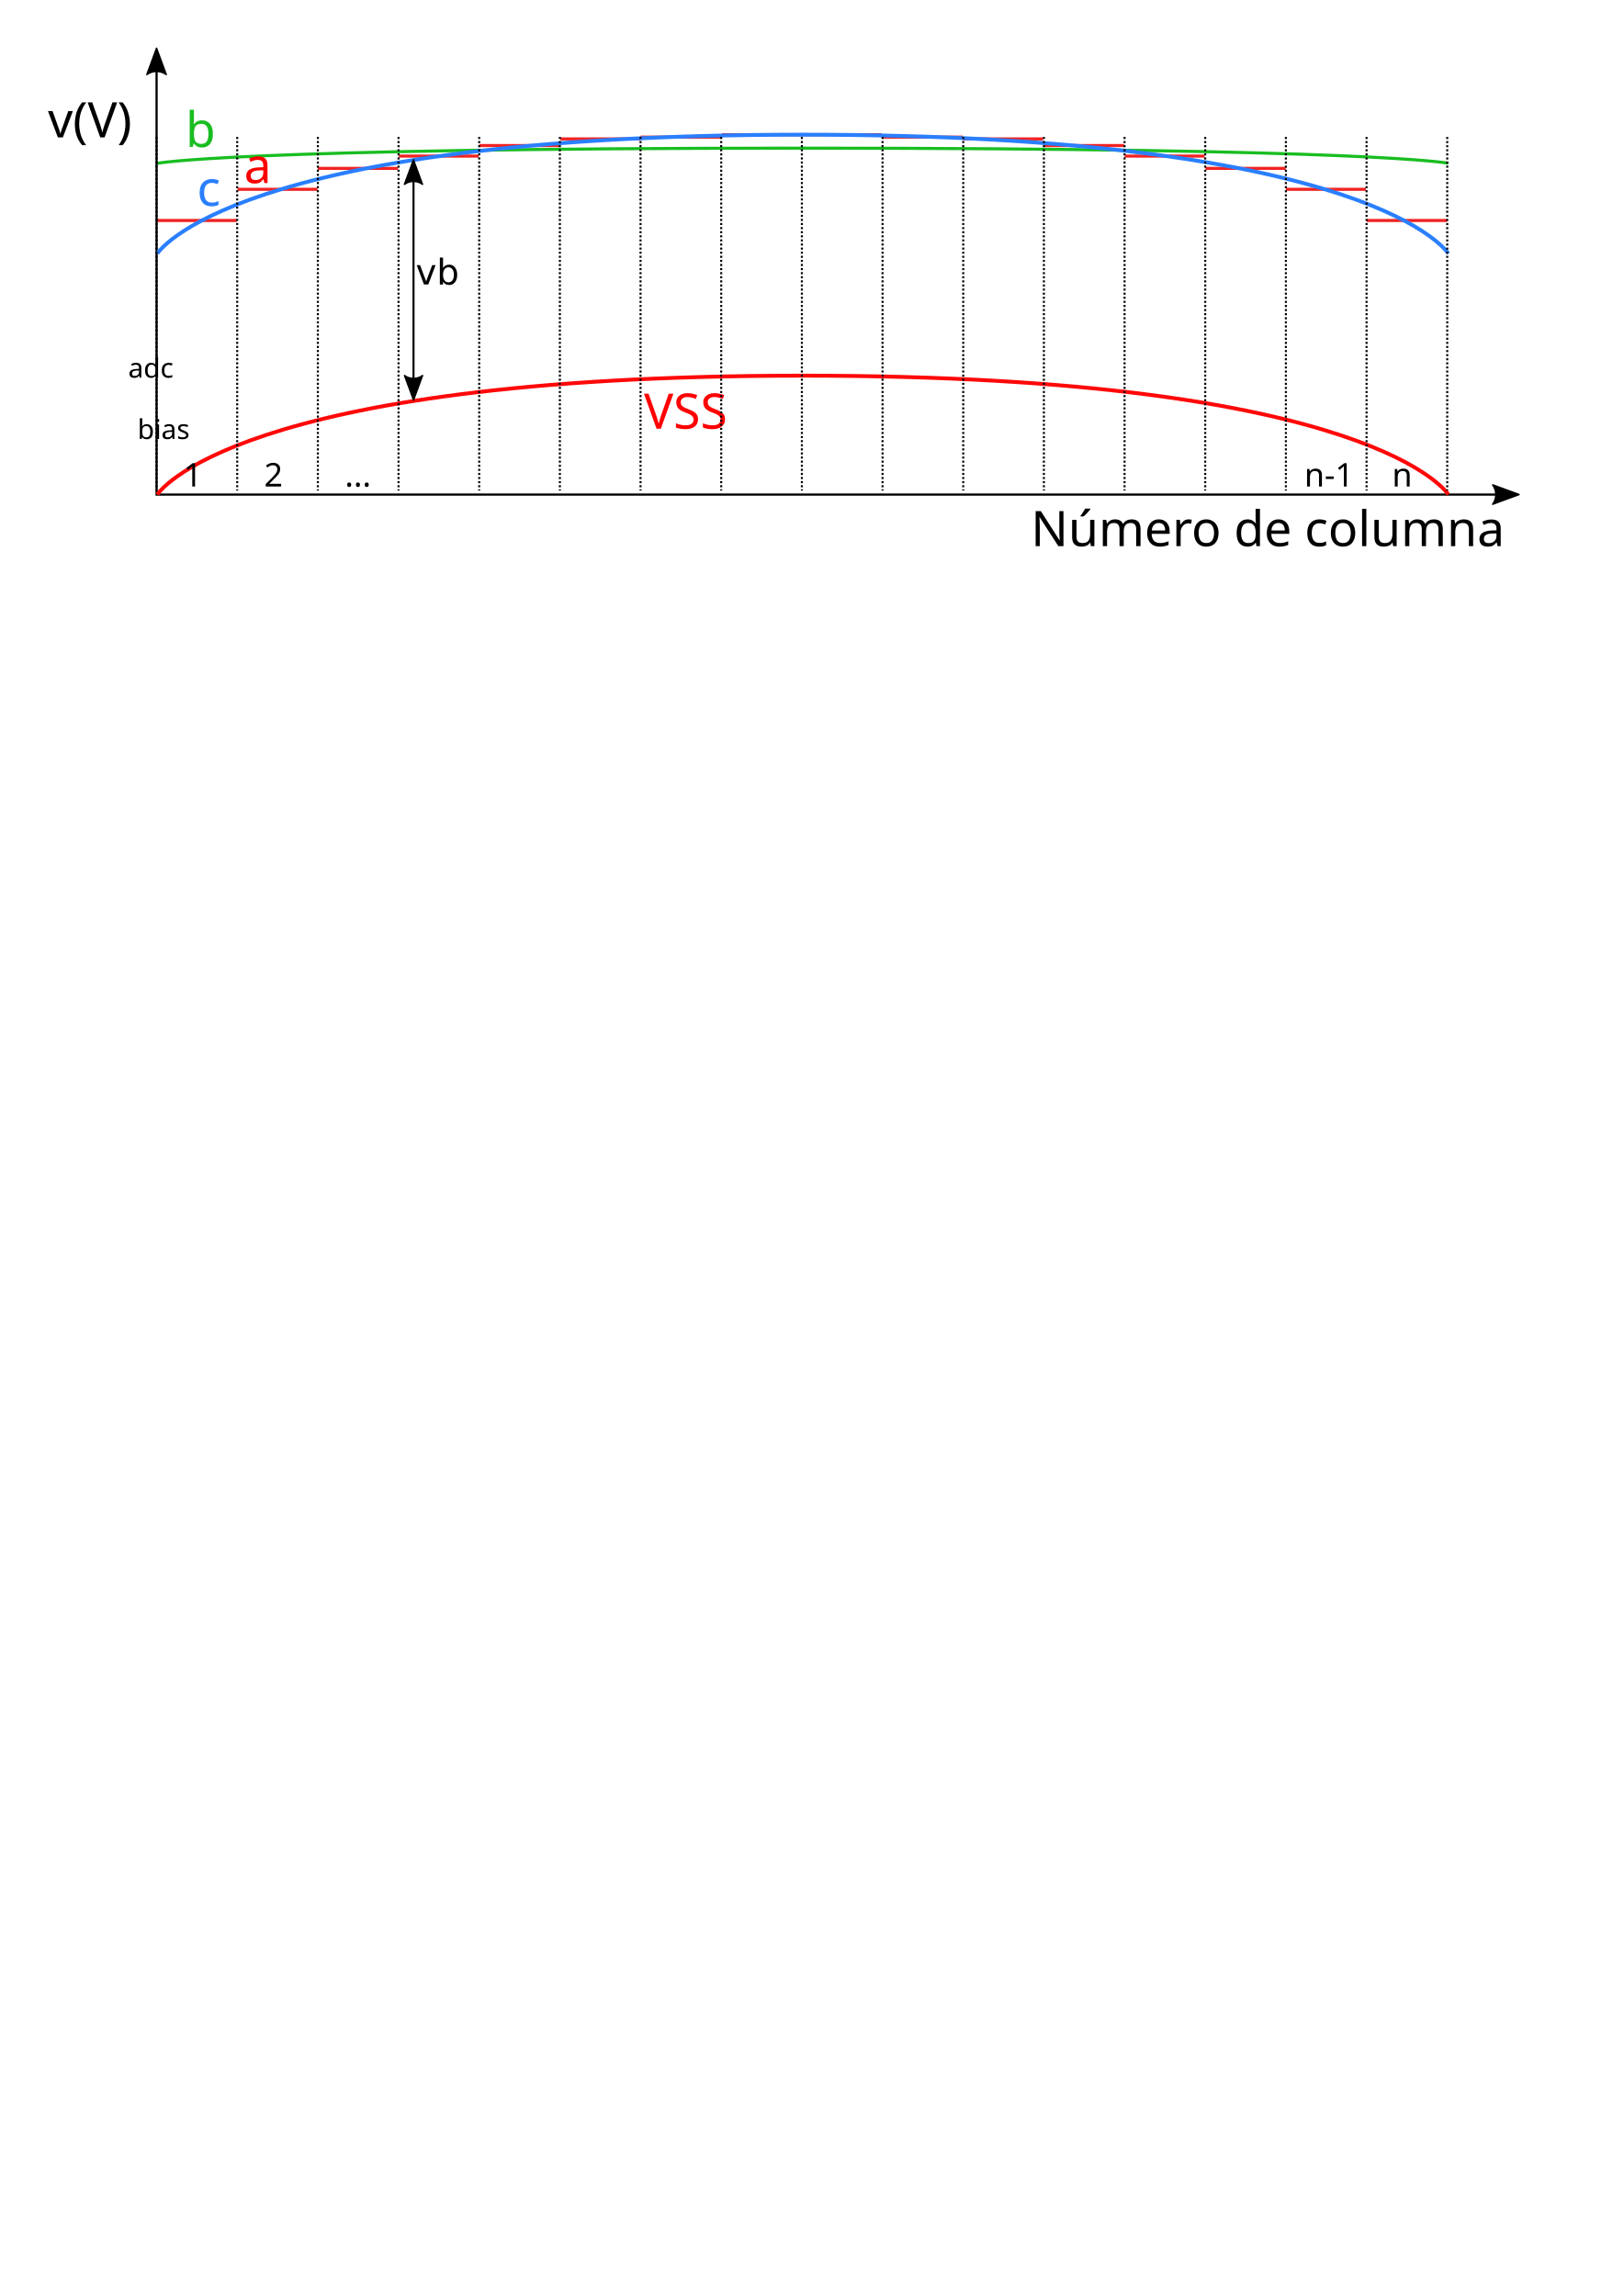
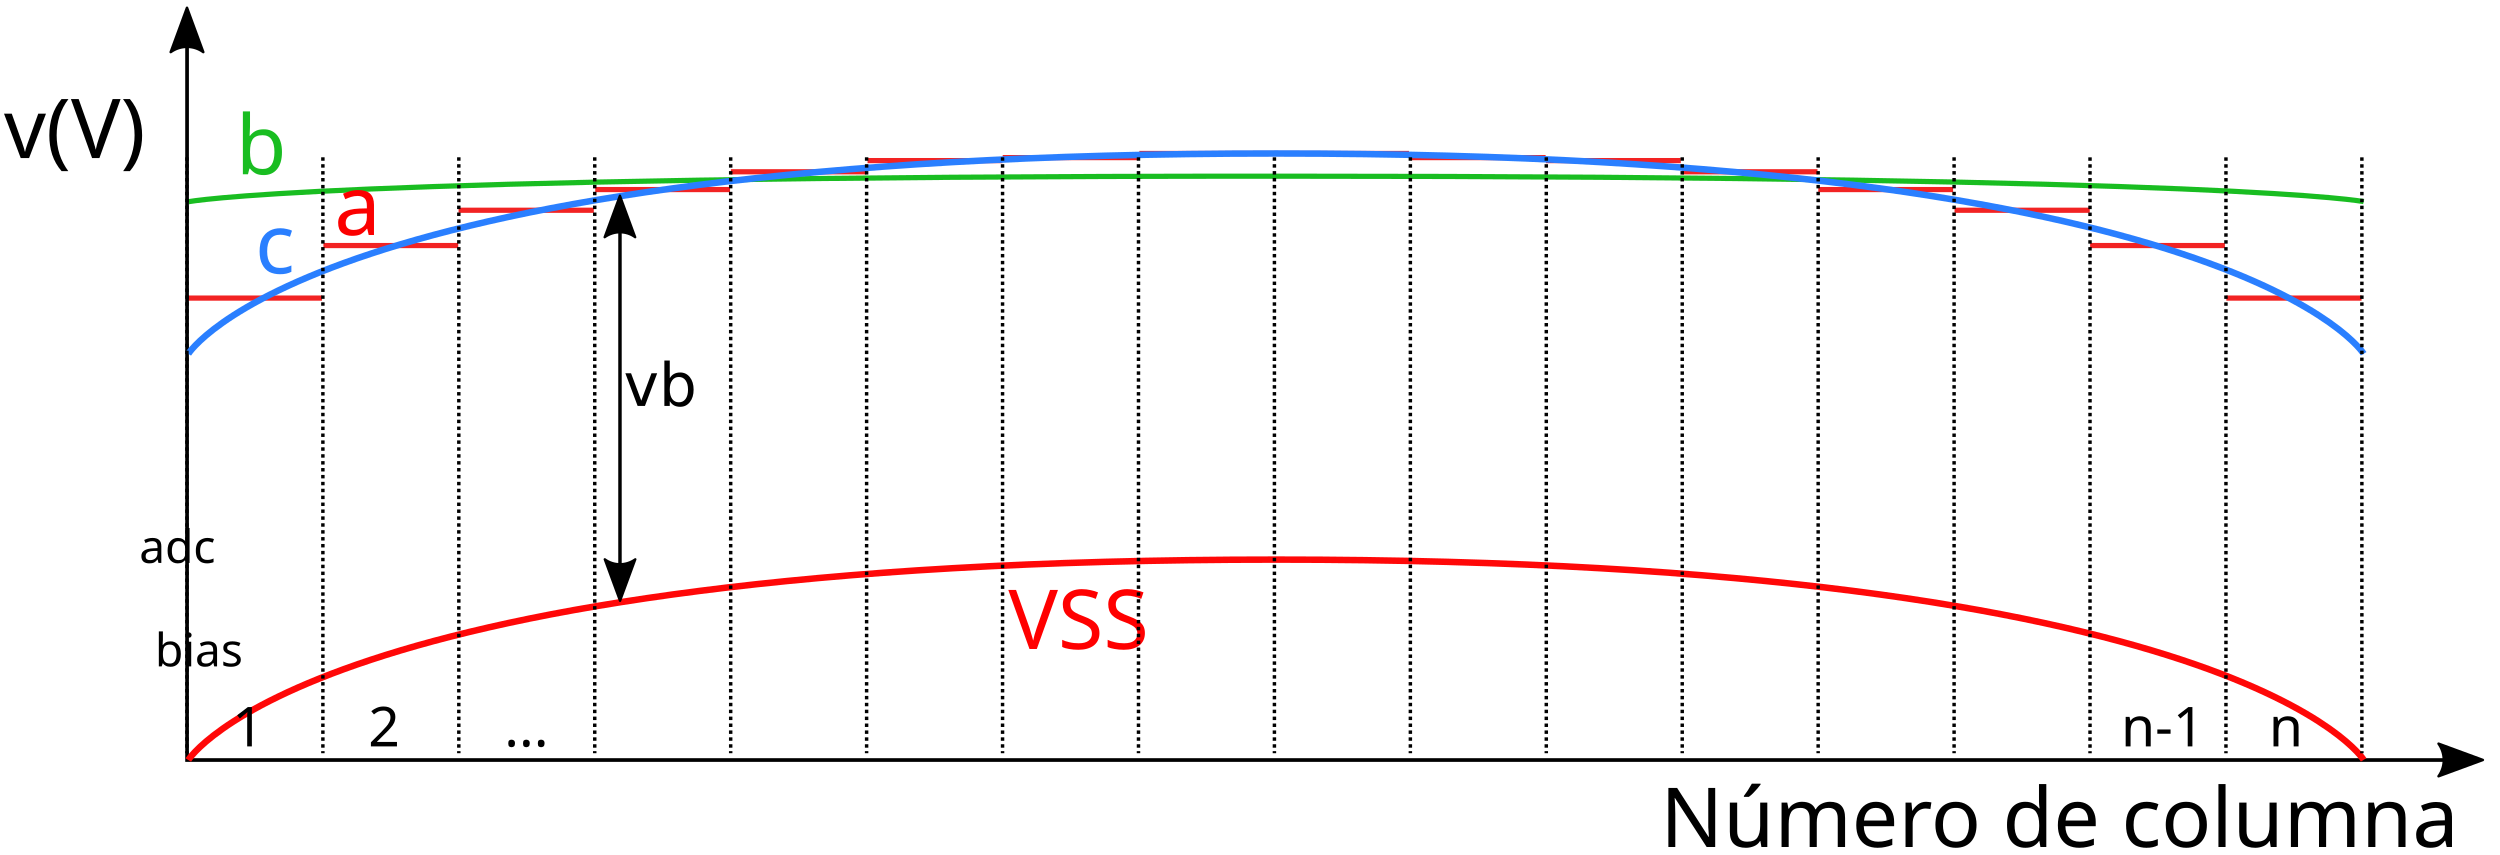
- <svg xmlns="http://www.w3.org/2000/svg" width="210mm" height="297mm" viewBox="0 0 210 297" version="1.1" id="svg8">
+ <svg xmlns="http://www.w3.org/2000/svg" width="191.882mm" height="65.595mm" viewBox="0 0 191.882 65.595" version="1.1" id="svg8">
  <defs id="defs2">
-     <marker style="overflow:visible" id="marker3867" refX="0.0" refY="0.0" orient="auto">
-       <path transform="scale(1.1) translate(1,0)" d="M 8.719,4.034 L -2.207,0.016 L 8.719,-4.002 C 6.973,-1.63 6.983,1.616 8.719,4.034 z " style="fill-rule:evenodd;stroke-width:0.625;stroke-linejoin:round;stroke:#000000;stroke-opacity:1;fill:#000000;fill-opacity:1" id="path3865" />
+     <marker style="overflow:visible" id="marker3867" refX="0" refY="0" orient="auto">
+       <path transform="matrix(1.1,0,0,1.1,1.1,0)" d="M 8.719,4.034 -2.207,0.016 8.719,-4.002 c -1.745,2.372 -1.735,5.617 -6e-7,8.035 z" style="fill:#000000;fill-opacity:1;fill-rule:evenodd;stroke:#000000;stroke-width:0.625;stroke-linejoin:round;stroke-opacity:1" id="path3865" />
    </marker>
-     <marker style="overflow:visible;" id="marker3827" refX="0.0" refY="0.0" orient="auto">
-       <path transform="scale(1.1) rotate(180) translate(1,0)" d="M 8.719,4.034 L -2.207,0.016 L 8.719,-4.002 C 6.973,-1.63 6.983,1.616 8.719,4.034 z " style="fill-rule:evenodd;stroke-width:0.625;stroke-linejoin:round;stroke:#000000;stroke-opacity:1;fill:#000000;fill-opacity:1" id="path3825" />
+     <marker style="overflow:visible" id="marker3827" refX="0" refY="0" orient="auto">
+       <path transform="matrix(-1.1,0,0,-1.1,-1.1,0)" d="M 8.719,4.034 -2.207,0.016 8.719,-4.002 c -1.745,2.372 -1.735,5.617 -6e-7,8.035 z" style="fill:#000000;fill-opacity:1;fill-rule:evenodd;stroke:#000000;stroke-width:0.625;stroke-linejoin:round;stroke-opacity:1" id="path3825" />
    </marker>
-     <marker orient="auto" refY="0.0" refX="0.0" id="Arrow2Lend" style="overflow:visible;">
-       <path id="path838" style="fill-rule:evenodd;stroke-width:0.625;stroke-linejoin:round;stroke:#000000;stroke-opacity:1;fill:#000000;fill-opacity:1" d="M 8.719,4.034 L -2.207,0.016 L 8.719,-4.002 C 6.973,-1.63 6.983,1.616 8.719,4.034 z " transform="scale(1.1) rotate(180) translate(1,0)" />
+     <marker orient="auto" refY="0" refX="0" id="Arrow2Lend" style="overflow:visible">
+       <path id="path838" style="fill:#000000;fill-opacity:1;fill-rule:evenodd;stroke:#000000;stroke-width:0.625;stroke-linejoin:round;stroke-opacity:1" d="M 8.719,4.034 -2.207,0.016 8.719,-4.002 c -1.745,2.372 -1.735,5.617 -6e-7,8.035 z" transform="matrix(-1.1,0,0,-1.1,-1.1,0)" />
    </marker>
-     <marker orient="auto" refY="0.0" refX="0.0" id="Arrow2Lstart" style="overflow:visible">
-       <path id="path835" style="fill-rule:evenodd;stroke-width:0.625;stroke-linejoin:round;stroke:#000000;stroke-opacity:1;fill:#000000;fill-opacity:1" d="M 8.719,4.034 L -2.207,0.016 L 8.719,-4.002 C 6.973,-1.63 6.983,1.616 8.719,4.034 z " transform="scale(1.1) translate(1,0)" />
+     <marker orient="auto" refY="0" refX="0" id="Arrow2Lstart" style="overflow:visible">
+       <path id="path835" style="fill:#000000;fill-opacity:1;fill-rule:evenodd;stroke:#000000;stroke-width:0.625;stroke-linejoin:round;stroke-opacity:1" d="M 8.719,4.034 -2.207,0.016 8.719,-4.002 c -1.745,2.372 -1.735,5.617 -6e-7,8.035 z" transform="matrix(1.1,0,0,1.1,1.1,0)" />
    </marker>
  </defs>
-   <g id="layer1">
+   <g id="layer1" transform="translate(-5.894947,-5.642346)">
    <g transform="translate(-4.810852,-54.67294)" id="g3646-1">
      <g id="g3675" transform="translate(0,21.69583)">
        <path style="fill:none;stroke:#19bd21;stroke-width:0.4;stroke-linecap:butt;stroke-linejoin:miter;stroke-miterlimit:4;stroke-dasharray:none;stroke-opacity:1" d="m 25.156,54.106 c 0,0 9.528,-1.965 83.506,-1.965 73.978,0 83.462,1.953 83.462,1.953" id="path2085-6-2" />
        <text xml:space="preserve" style="font-style:normal;font-variant:normal;font-weight:normal;font-stretch:normal;font-size:6.35px;line-height:1.25;font-family:sans-serif;-inkscape-font-specification:'sans-serif, Normal';font-variant-ligatures:normal;font-variant-caps:normal;font-variant-numeric:normal;font-feature-settings:normal;text-align:start;letter-spacing:0px;word-spacing:0px;writing-mode:lr-tb;text-anchor:start;fill:#19bd21;fill-opacity:1;stroke:none;stroke-width:0.265" x="28.8" y="51.996" id="text2505-7-9">
          <tspan id="tspan2503-5-3" x="28.8" y="51.996" style="fill:#19bd21;fill-opacity:1;stroke-width:0.265">b</tspan>
        </text>
      </g>
    </g>
    <g id="g3815" style="stroke:#f22323;stroke-opacity:1" transform="translate(-4.810852,-32.07234)">
      <path id="path2536-8" d="M 35.53,56.561 H 45.875" style="fill:none;stroke:#f22323;stroke-width:0.4;stroke-linecap:butt;stroke-linejoin:miter;stroke-miterlimit:4;stroke-dasharray:none;stroke-opacity:1" />
      <path style="fill:none;stroke:#f22323;stroke-width:0.4;stroke-linecap:butt;stroke-linejoin:miter;stroke-miterlimit:4;stroke-dasharray:none;stroke-opacity:1" d="M 25.04,60.594 H 35.419" id="path2536" />
      <path style="fill:none;stroke:#f22323;stroke-width:0.4;stroke-linecap:butt;stroke-linejoin:miter;stroke-miterlimit:4;stroke-dasharray:none;stroke-opacity:1" d="M 45.903,53.852 H 56.282" id="path2536-9" />
      <path id="path2536-8-0" d="M 56.393,52.264 H 66.739" style="fill:none;stroke:#f22323;stroke-width:0.4;stroke-linecap:butt;stroke-linejoin:miter;stroke-miterlimit:4;stroke-dasharray:none;stroke-opacity:1" />
      <path id="path2536-8-8" d="M 77.293,50.041 H 87.638" style="fill:none;stroke:#f22323;stroke-width:0.4;stroke-linecap:butt;stroke-linejoin:miter;stroke-miterlimit:4;stroke-dasharray:none;stroke-opacity:1" />
      <path style="fill:none;stroke:#f22323;stroke-width:0.4;stroke-linecap:butt;stroke-linejoin:miter;stroke-miterlimit:4;stroke-dasharray:none;stroke-opacity:1" d="M 66.803,50.899 H 77.182" id="path2536-85" />
      <path style="fill:none;stroke:#f22323;stroke-width:0.4;stroke-linecap:butt;stroke-linejoin:miter;stroke-miterlimit:4;stroke-dasharray:none;stroke-opacity:1" d="M 87.666,49.811 H 98.045" id="path2536-9-0" />
      <path id="path2536-8-0-9" d="M 98.156,49.494 H 108.502" style="fill:none;stroke:#f22323;stroke-width:0.4;stroke-linecap:butt;stroke-linejoin:miter;stroke-miterlimit:4;stroke-dasharray:none;stroke-opacity:1" />
      <path id="path2536-8-5" d="M 181.474,56.561 H 171.129" style="fill:none;stroke:#f22323;stroke-width:0.4;stroke-linecap:butt;stroke-linejoin:miter;stroke-miterlimit:4;stroke-dasharray:none;stroke-opacity:1" />
      <path style="fill:none;stroke:#f22323;stroke-width:0.4;stroke-linecap:butt;stroke-linejoin:miter;stroke-miterlimit:4;stroke-dasharray:none;stroke-opacity:1" d="M 191.964,60.594 H 181.585" id="path2536-6" />
      <path style="fill:none;stroke:#f22323;stroke-width:0.4;stroke-linecap:butt;stroke-linejoin:miter;stroke-miterlimit:4;stroke-dasharray:none;stroke-opacity:1" d="M 171.101,53.852 H 160.722" id="path2536-9-1" />
      <path id="path2536-8-0-1" d="M 160.611,52.264 H 150.265" style="fill:none;stroke:#f22323;stroke-width:0.4;stroke-linecap:butt;stroke-linejoin:miter;stroke-miterlimit:4;stroke-dasharray:none;stroke-opacity:1" />
      <path id="path2536-8-8-5" d="M 139.711,50.041 H 129.365" style="fill:none;stroke:#f22323;stroke-width:0.4;stroke-linecap:butt;stroke-linejoin:miter;stroke-miterlimit:4;stroke-dasharray:none;stroke-opacity:1" />
      <path style="fill:none;stroke:#f22323;stroke-width:0.4;stroke-linecap:butt;stroke-linejoin:miter;stroke-miterlimit:4;stroke-dasharray:none;stroke-opacity:1" d="M 150.201,50.899 H 139.822" id="path2536-85-9" />
      <path style="fill:none;stroke:#f22323;stroke-width:0.4;stroke-linecap:butt;stroke-linejoin:miter;stroke-miterlimit:4;stroke-dasharray:none;stroke-opacity:1" d="M 129.337,49.811 H 118.958" id="path2536-9-0-8" />
      <path id="path2536-8-0-9-4" d="M 118.847,49.494 H 108.502" style="fill:none;stroke:#f22323;stroke-width:0.4;stroke-linecap:butt;stroke-linejoin:miter;stroke-miterlimit:4;stroke-dasharray:none;stroke-opacity:1" />
      <text id="text3795" y="55.751" x="36.362" style="font-style:normal;font-variant:normal;font-weight:normal;font-stretch:normal;font-size:6.35px;line-height:1.25;font-family:sans-serif;-inkscape-font-specification:'sans-serif, Normal';font-variant-ligatures:normal;font-variant-caps:normal;font-variant-numeric:normal;font-feature-settings:normal;text-align:start;letter-spacing:0px;word-spacing:0px;writing-mode:lr-tb;text-anchor:start;fill:#fb0000;fill-opacity:1;stroke:#f22323;stroke-width:0;stroke-miterlimit:4;stroke-dasharray:none;stroke-opacity:1" xml:space="preserve">
        <tspan style="fill:#fb0000;fill-opacity:1;stroke:#f22323;stroke-width:0;stroke-miterlimit:4;stroke-dasharray:none;stroke-opacity:1" y="55.751" x="36.362" id="tspan3793">a</tspan>
      </text>
    </g>
    <g id="g4200" transform="translate(-4.810852,-32.07234)">
      <path id="path815" d="M 25.063,38.688 V 96.049 H 200.895" style="fill:none;stroke:#000000;stroke-width:0.283;stroke-linecap:butt;stroke-linejoin:miter;stroke-miterlimit:4;stroke-dasharray:none;stroke-opacity:1;marker-start:url(#Arrow2Lstart);marker-end:url(#Arrow2Lend)" />
      <text id="text2485" y="49.848" x="11.017" style="font-style:normal;font-variant:normal;font-weight:normal;font-stretch:normal;font-size:6.35px;line-height:1.25;font-family:sans-serif;-inkscape-font-specification:'sans-serif, Normal';font-variant-ligatures:normal;font-variant-caps:normal;font-variant-numeric:normal;font-feature-settings:normal;text-align:start;letter-spacing:0px;word-spacing:0px;writing-mode:lr-tb;text-anchor:start;fill:#000000;fill-opacity:1;stroke:none;stroke-width:0.265" xml:space="preserve">
        <tspan style="stroke-width:0.265" y="49.848" x="11.017" id="tspan2483">v(V)</tspan>
      </text>
      <text id="text2501" y="102.72" x="138.15" style="font-style:normal;font-variant:normal;font-weight:normal;font-stretch:normal;font-size:6.35px;line-height:1.25;font-family:sans-serif;-inkscape-font-specification:'sans-serif, Normal';font-variant-ligatures:normal;font-variant-caps:normal;font-variant-numeric:normal;font-feature-settings:normal;text-align:start;letter-spacing:0px;word-spacing:0px;writing-mode:lr-tb;text-anchor:start;fill:#000000;fill-opacity:1;stroke:none;stroke-width:0.265" xml:space="preserve">
        <tspan style="stroke-width:0.265" y="102.72" x="138.15" id="tspan2499">Número de columna</tspan>
      </text>
    </g>
    <g id="g2510" transform="translate(0.09340999)">
      <path id="path2085" d="m 20.252,63.976 c 0,0 9.528,-15.383 83.506,-15.383 73.978,0 83.462,15.371 83.462,15.371" style="fill:none;stroke:#ff0808;stroke-width:0.5;stroke-linecap:butt;stroke-linejoin:miter;stroke-miterlimit:4;stroke-dasharray:none;stroke-opacity:1" />
      <text id="text2505" y="55.451" x="83.193" style="font-style:normal;font-variant:normal;font-weight:normal;font-stretch:normal;font-size:6.35px;line-height:1.25;font-family:sans-serif;-inkscape-font-specification:'sans-serif, Normal';font-variant-ligatures:normal;font-variant-caps:normal;font-variant-numeric:normal;font-feature-settings:normal;text-align:start;letter-spacing:0px;word-spacing:0px;writing-mode:lr-tb;text-anchor:start;fill:#ff0000;fill-opacity:1;stroke:none;stroke-width:0.265" xml:space="preserve">
        <tspan style="fill:#ff0000;stroke-width:0.265" y="55.451" x="83.193" id="tspan2503">VSS</tspan>
      </text>
    </g>
    <g id="g3646" transform="translate(-4.810852,31.42766)">
      <g id="g3680" transform="translate(0,-21.16667)" style="stroke-width:0.1;stroke-miterlimit:4;stroke-dasharray:none">
        <g id="g3685" transform="translate(0,17.99167)" style="stroke-width:0.1;stroke-miterlimit:4;stroke-dasharray:none">
          <text id="text2505-7" y="-1.626" x="30.288" style="font-style:normal;font-variant:normal;font-weight:normal;font-stretch:normal;font-size:6.35px;line-height:1.25;font-family:sans-serif;-inkscape-font-specification:'sans-serif, Normal';font-variant-ligatures:normal;font-variant-caps:normal;font-variant-numeric:normal;font-feature-settings:normal;text-align:start;letter-spacing:0px;word-spacing:0px;writing-mode:lr-tb;text-anchor:start;fill:#2a7fff;fill-opacity:1;stroke:none;stroke-width:0.1;stroke-miterlimit:4;stroke-dasharray:none" xml:space="preserve">
            <tspan style="fill:#2a7fff;stroke-width:0.1;stroke-miterlimit:4;stroke-dasharray:none" y="-1.626" x="30.288" id="tspan2503-5">c</tspan>
          </text>
          <path id="path2085-6" d="m 25.156,4.553 c 0,0 9.528,-15.383 83.506,-15.383 73.978,0 83.462,15.371 83.462,15.371" style="fill:none;stroke:#2a7fff;stroke-width:0.5;stroke-linecap:butt;stroke-linejoin:miter;stroke-miterlimit:4;stroke-dasharray:none;stroke-opacity:1" />
        </g>
      </g>
    </g>
    <text id="text2569" y="48.852" x="25.291" style="font-style:normal;font-variant:normal;font-weight:normal;font-stretch:normal;font-size:6.35px;line-height:1.25;font-family:sans-serif;-inkscape-font-specification:'sans-serif, Normal';font-variant-ligatures:normal;font-variant-caps:normal;font-variant-numeric:normal;font-feature-settings:normal;text-align:center;letter-spacing:0px;word-spacing:0px;writing-mode:lr-tb;text-anchor:middle;fill:#000000;fill-opacity:1;stroke:none;stroke-width:0.265" xml:space="preserve">
      <tspan style="font-size:3.528px;line-height:0.75;text-align:center;text-anchor:middle;stroke-width:0.265" y="48.852" x="25.291" id="tspan2567">adc</tspan>
      <tspan id="tspan2571" style="font-size:3.528px;line-height:0.75;text-align:center;text-anchor:middle;stroke-width:0.265" y="56.79" x="25.291">bias</tspan>
    </text>
    <text id="text2575" y="62.932" x="23.725" style="font-style:normal;font-variant:normal;font-weight:normal;font-stretch:normal;font-size:6.35px;line-height:1.25;font-family:sans-serif;-inkscape-font-specification:'sans-serif, Normal';font-variant-ligatures:normal;font-variant-caps:normal;font-variant-numeric:normal;font-feature-settings:normal;text-align:start;letter-spacing:0px;word-spacing:0px;writing-mode:lr-tb;text-anchor:start;fill:#000000;fill-opacity:1;stroke:none;stroke-width:0.265" xml:space="preserve">
      <tspan style="font-size:4.233px;stroke-width:0.265" y="62.932" x="23.725" id="tspan2573">1</tspan>
    </text>
    <text id="text2575-1" y="62.932" x="34.159" style="font-style:normal;font-variant:normal;font-weight:normal;font-stretch:normal;font-size:6.35px;line-height:1.25;font-family:sans-serif;-inkscape-font-specification:'sans-serif, Normal';font-variant-ligatures:normal;font-variant-caps:normal;font-variant-numeric:normal;font-feature-settings:normal;text-align:start;letter-spacing:0px;word-spacing:0px;writing-mode:lr-tb;text-anchor:start;fill:#000000;fill-opacity:1;stroke:none;stroke-width:0.265" xml:space="preserve">
      <tspan style="font-size:4.233px;stroke-width:0.265" y="62.932" x="34.159" id="tspan2573-2">2</tspan>
    </text>
    <text id="text2575-0" y="62.932" x="44.592" style="font-style:normal;font-variant:normal;font-weight:normal;font-stretch:normal;font-size:6.35px;line-height:1.25;font-family:sans-serif;-inkscape-font-specification:'sans-serif, Normal';font-variant-ligatures:normal;font-variant-caps:normal;font-variant-numeric:normal;font-feature-settings:normal;text-align:start;letter-spacing:0px;word-spacing:0px;writing-mode:lr-tb;text-anchor:start;fill:#000000;fill-opacity:1;stroke:none;stroke-width:0.265" xml:space="preserve">
      <tspan style="font-size:4.233px;stroke-width:0.265" y="62.932" x="44.592" id="tspan2573-6">...</tspan>
    </text>
    <text id="text2575-9-1" y="62.932" x="180.036" style="font-style:normal;font-variant:normal;font-weight:normal;font-stretch:normal;font-size:6.35px;line-height:1.25;font-family:sans-serif;-inkscape-font-specification:'sans-serif, Normal';font-variant-ligatures:normal;font-variant-caps:normal;font-variant-numeric:normal;font-feature-settings:normal;text-align:start;letter-spacing:0px;word-spacing:0px;writing-mode:lr-tb;text-anchor:start;fill:#000000;fill-opacity:1;stroke:none;stroke-width:0.265" xml:space="preserve">
      <tspan style="font-size:4.233px;stroke-width:0.265" y="62.932" x="180.036" id="tspan2573-22-5">n</tspan>
    </text>
    <g id="g3640" transform="translate(-4.810852,-32.07234)">
      <path id="path2538-2-6-6-8" style="fill:none;stroke:#000000;stroke-width:0.265;stroke-linecap:butt;stroke-linejoin:miter;stroke-miterlimit:4;stroke-dasharray:0.265, 0.265;stroke-dashoffset:0;stroke-opacity:1" d="M 191.987,49.791 V 95.529 M 181.554,49.791 V 95.529 M 171.12,49.791 v 45.739 m -10.432,-45.743 V 95.525 M 150.255,49.787 V 95.525 M 129.388,49.787 V 95.525 M 139.822,49.787 V 95.525 M 118.955,49.787 V 95.525 M 77.221,49.787 V 95.525 M 56.354,49.787 V 95.525 M 108.521,49.787 V 95.525 M 98.088,49.787 V 95.525 M 87.655,49.787 V 95.525 M 66.788,49.787 V 95.525 M 45.921,49.787 V 95.525 M 35.488,49.787 V 95.525 M 25.054,49.787 v 45.739" />
    </g>
    <text id="text2575-9-1-9" y="62.932" x="168.686" style="font-style:normal;font-variant:normal;font-weight:normal;font-stretch:normal;font-size:6.35px;line-height:1.25;font-family:sans-serif;-inkscape-font-specification:'sans-serif, Normal';font-variant-ligatures:normal;font-variant-caps:normal;font-variant-numeric:normal;font-feature-settings:normal;text-align:start;letter-spacing:0px;word-spacing:0px;writing-mode:lr-tb;text-anchor:start;fill:#000000;fill-opacity:1;stroke:none;stroke-width:0.265" xml:space="preserve">
      <tspan style="font-size:4.233px;stroke-width:0.265" y="62.932" x="168.686" id="tspan2573-22-5-4">n-1</tspan>
    </text>
    <g id="g3972" transform="translate(-4.810852,-32.07234)">
      <path id="path3817" d="M 58.291,53.087 V 83.477" style="fill:none;stroke:#000000;stroke-width:0.265px;stroke-linecap:butt;stroke-linejoin:miter;stroke-opacity:1;marker-start:url(#marker3867);marker-end:url(#marker3827)" />
      <g aria-label="vb" style="font-style:normal;font-variant:normal;font-weight:normal;font-stretch:normal;font-size:6.35px;line-height:1.25;font-family:sans-serif;-inkscape-font-specification:'sans-serif, Normal';font-variant-ligatures:normal;font-variant-caps:normal;font-variant-numeric:normal;font-feature-settings:normal;text-align:start;letter-spacing:0px;word-spacing:0px;writing-mode:lr-tb;text-anchor:start;fill:#000000;fill-opacity:1;stroke:none;stroke-width:0.265" id="text3931">
        <path d="m 58.704,66.364 h 0.437 l 0.784,2.105 0.784,-2.105 h 0.437 l -0.941,2.508 h -0.56 z" style="font-size:4.586px;stroke-width:0.265" id="path3974" />
        <path d="m 63.514,67.621 q 0,-0.455 -0.188,-0.712 -0.186,-0.26 -0.513,-0.26 -0.327,0 -0.515,0.26 -0.186,0.258 -0.186,0.712 0,0.455 0.186,0.714 0.188,0.258 0.515,0.258 0.327,0 0.513,-0.258 0.188,-0.26 0.188,-0.714 z m -1.402,-0.876 q 0.13,-0.224 0.327,-0.331 0.199,-0.11 0.475,-0.11 0.457,0 0.741,0.363 0.287,0.363 0.287,0.954 0,0.591 -0.287,0.954 -0.284,0.363 -0.741,0.363 -0.275,0 -0.475,-0.107 -0.197,-0.11 -0.327,-0.334 v 0.376 h -0.414 v -3.484 h 0.414 z" style="font-size:4.586px;stroke-width:0.265" id="path3976" />
      </g>
    </g>
  </g>
</svg>
